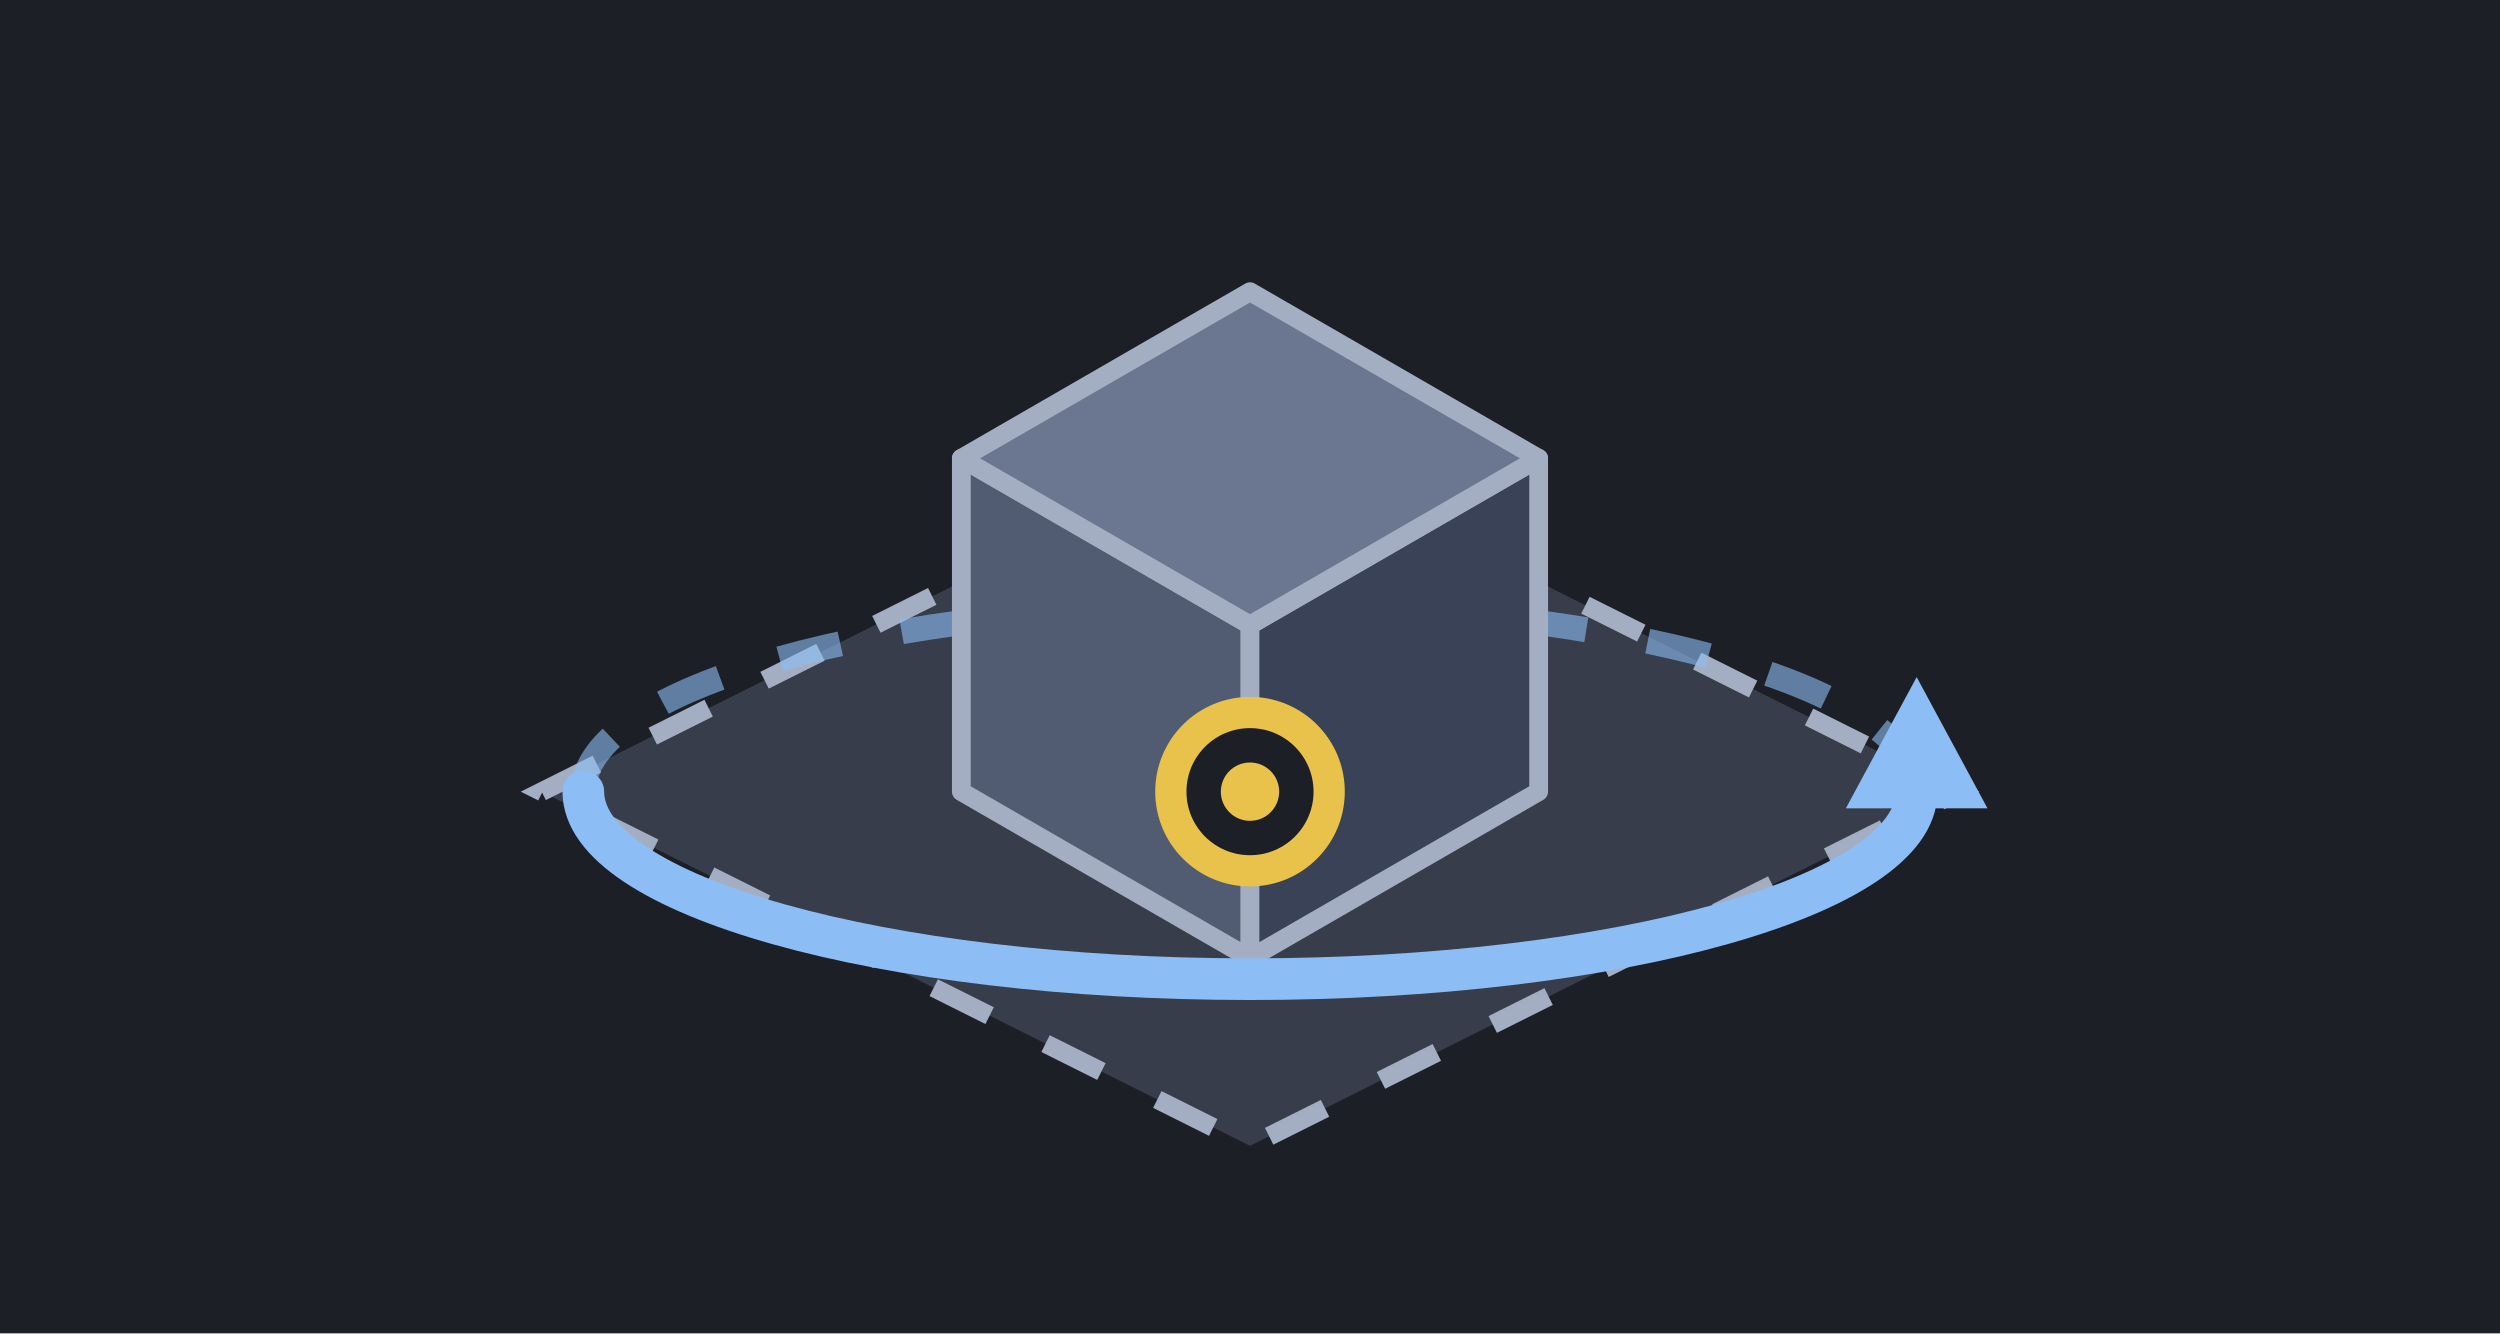
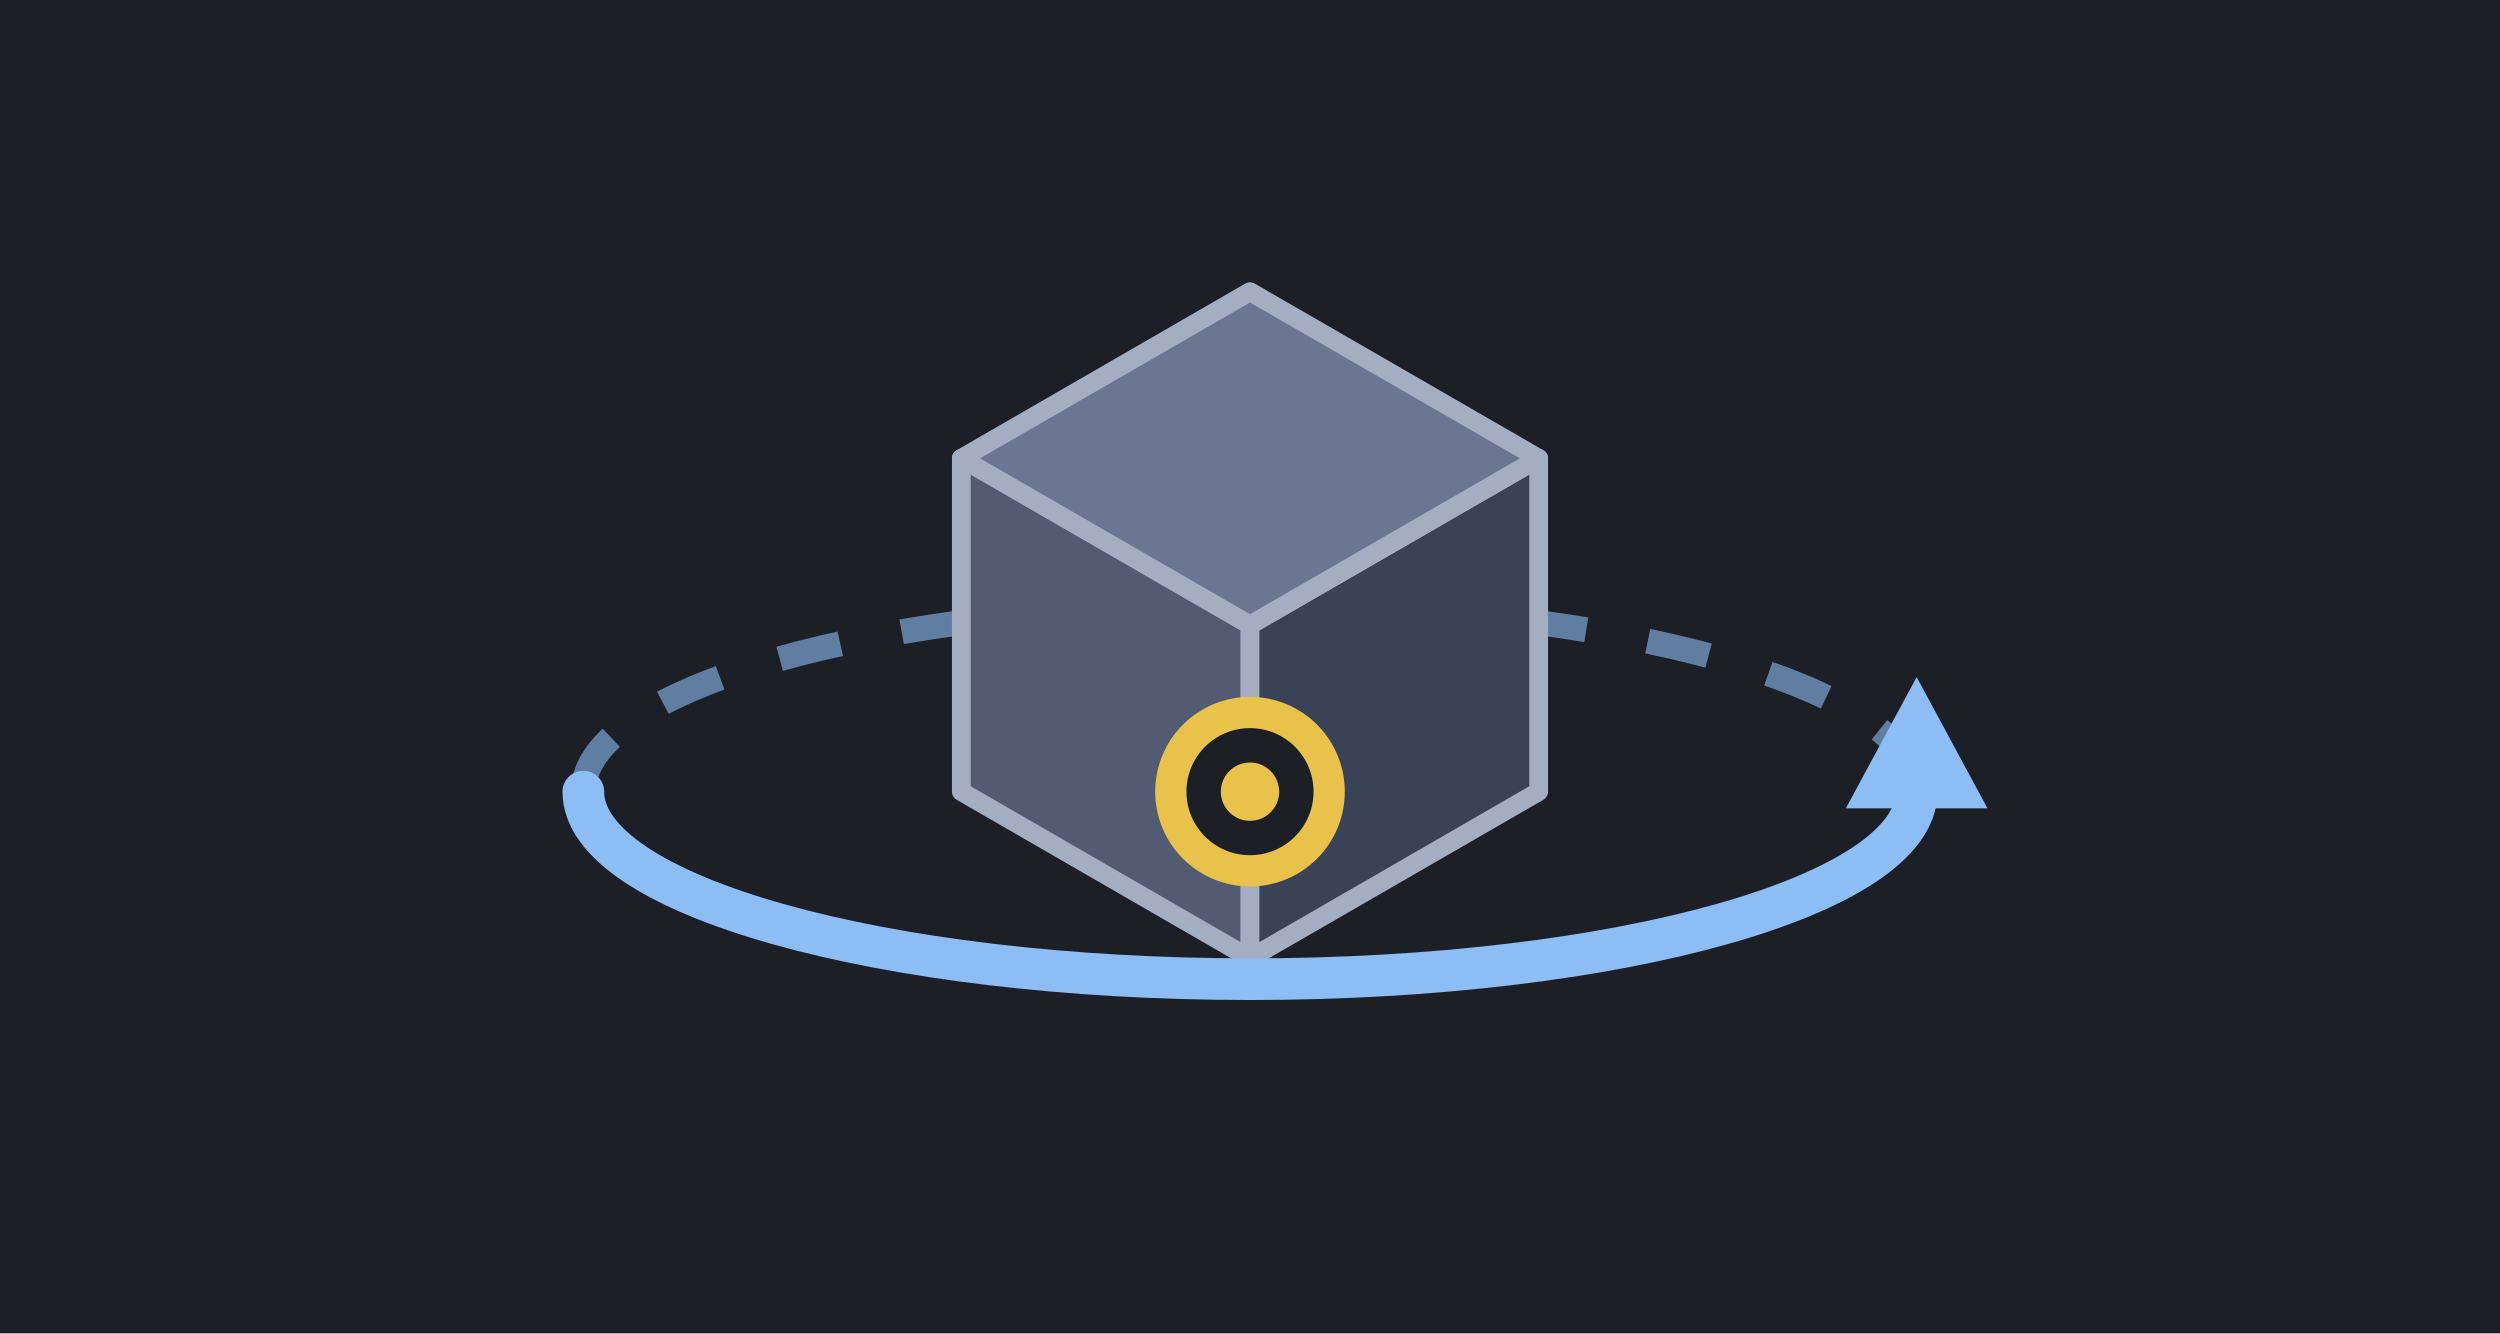
<svg xmlns="http://www.w3.org/2000/svg" viewBox="0 0 120 64" width="120" height="64">
  <rect width="120" height="64" fill="#1C1F26" />
-   <path d="M60 21L94 38L60 55L26 38Z" fill="#6B7790" fill-opacity=".35" stroke="#A3AEC2" stroke-width=".9" stroke-dasharray="3 3" />
  <path d="M28 38A32 9 0 0 1 92 38" fill="none" stroke="#8CBEF5" stroke-width="1.2" stroke-dasharray="3 3" opacity=".6" />
  <path d="M46.144 22.0l13.856 8.0v16l-13.856 -8.0z" fill="#515B72" stroke="#A3AEC2" stroke-width="0.9" stroke-linejoin="round" />
  <path d="M73.856 22.0l-13.856 8.0v16l13.856 -8.0z" fill="#394256" stroke="#A3AEC2" stroke-width="0.9" stroke-linejoin="round" />
  <path d="M60 14l13.856 8.0l-13.856 8.0l-13.856 -8.0z" fill="#6B7790" stroke="#A3AEC2" stroke-width="0.9" stroke-linejoin="round" />
  <path d="M28 38A32 9 0 0 0 92 38" fill="none" stroke="#8CBEF5" stroke-width="2" stroke-linecap="round" />
  <path d="M92 32.5L88.6 38.8L95.4 38.8Z" fill="#8CBEF5" />
  <circle cx="60" cy="38" r="3.8" fill="#1C1F26" stroke="#E8C24A" stroke-width="1.5" />
  <circle cx="60" cy="38" r="1.4" fill="#E8C24A" />
</svg>
